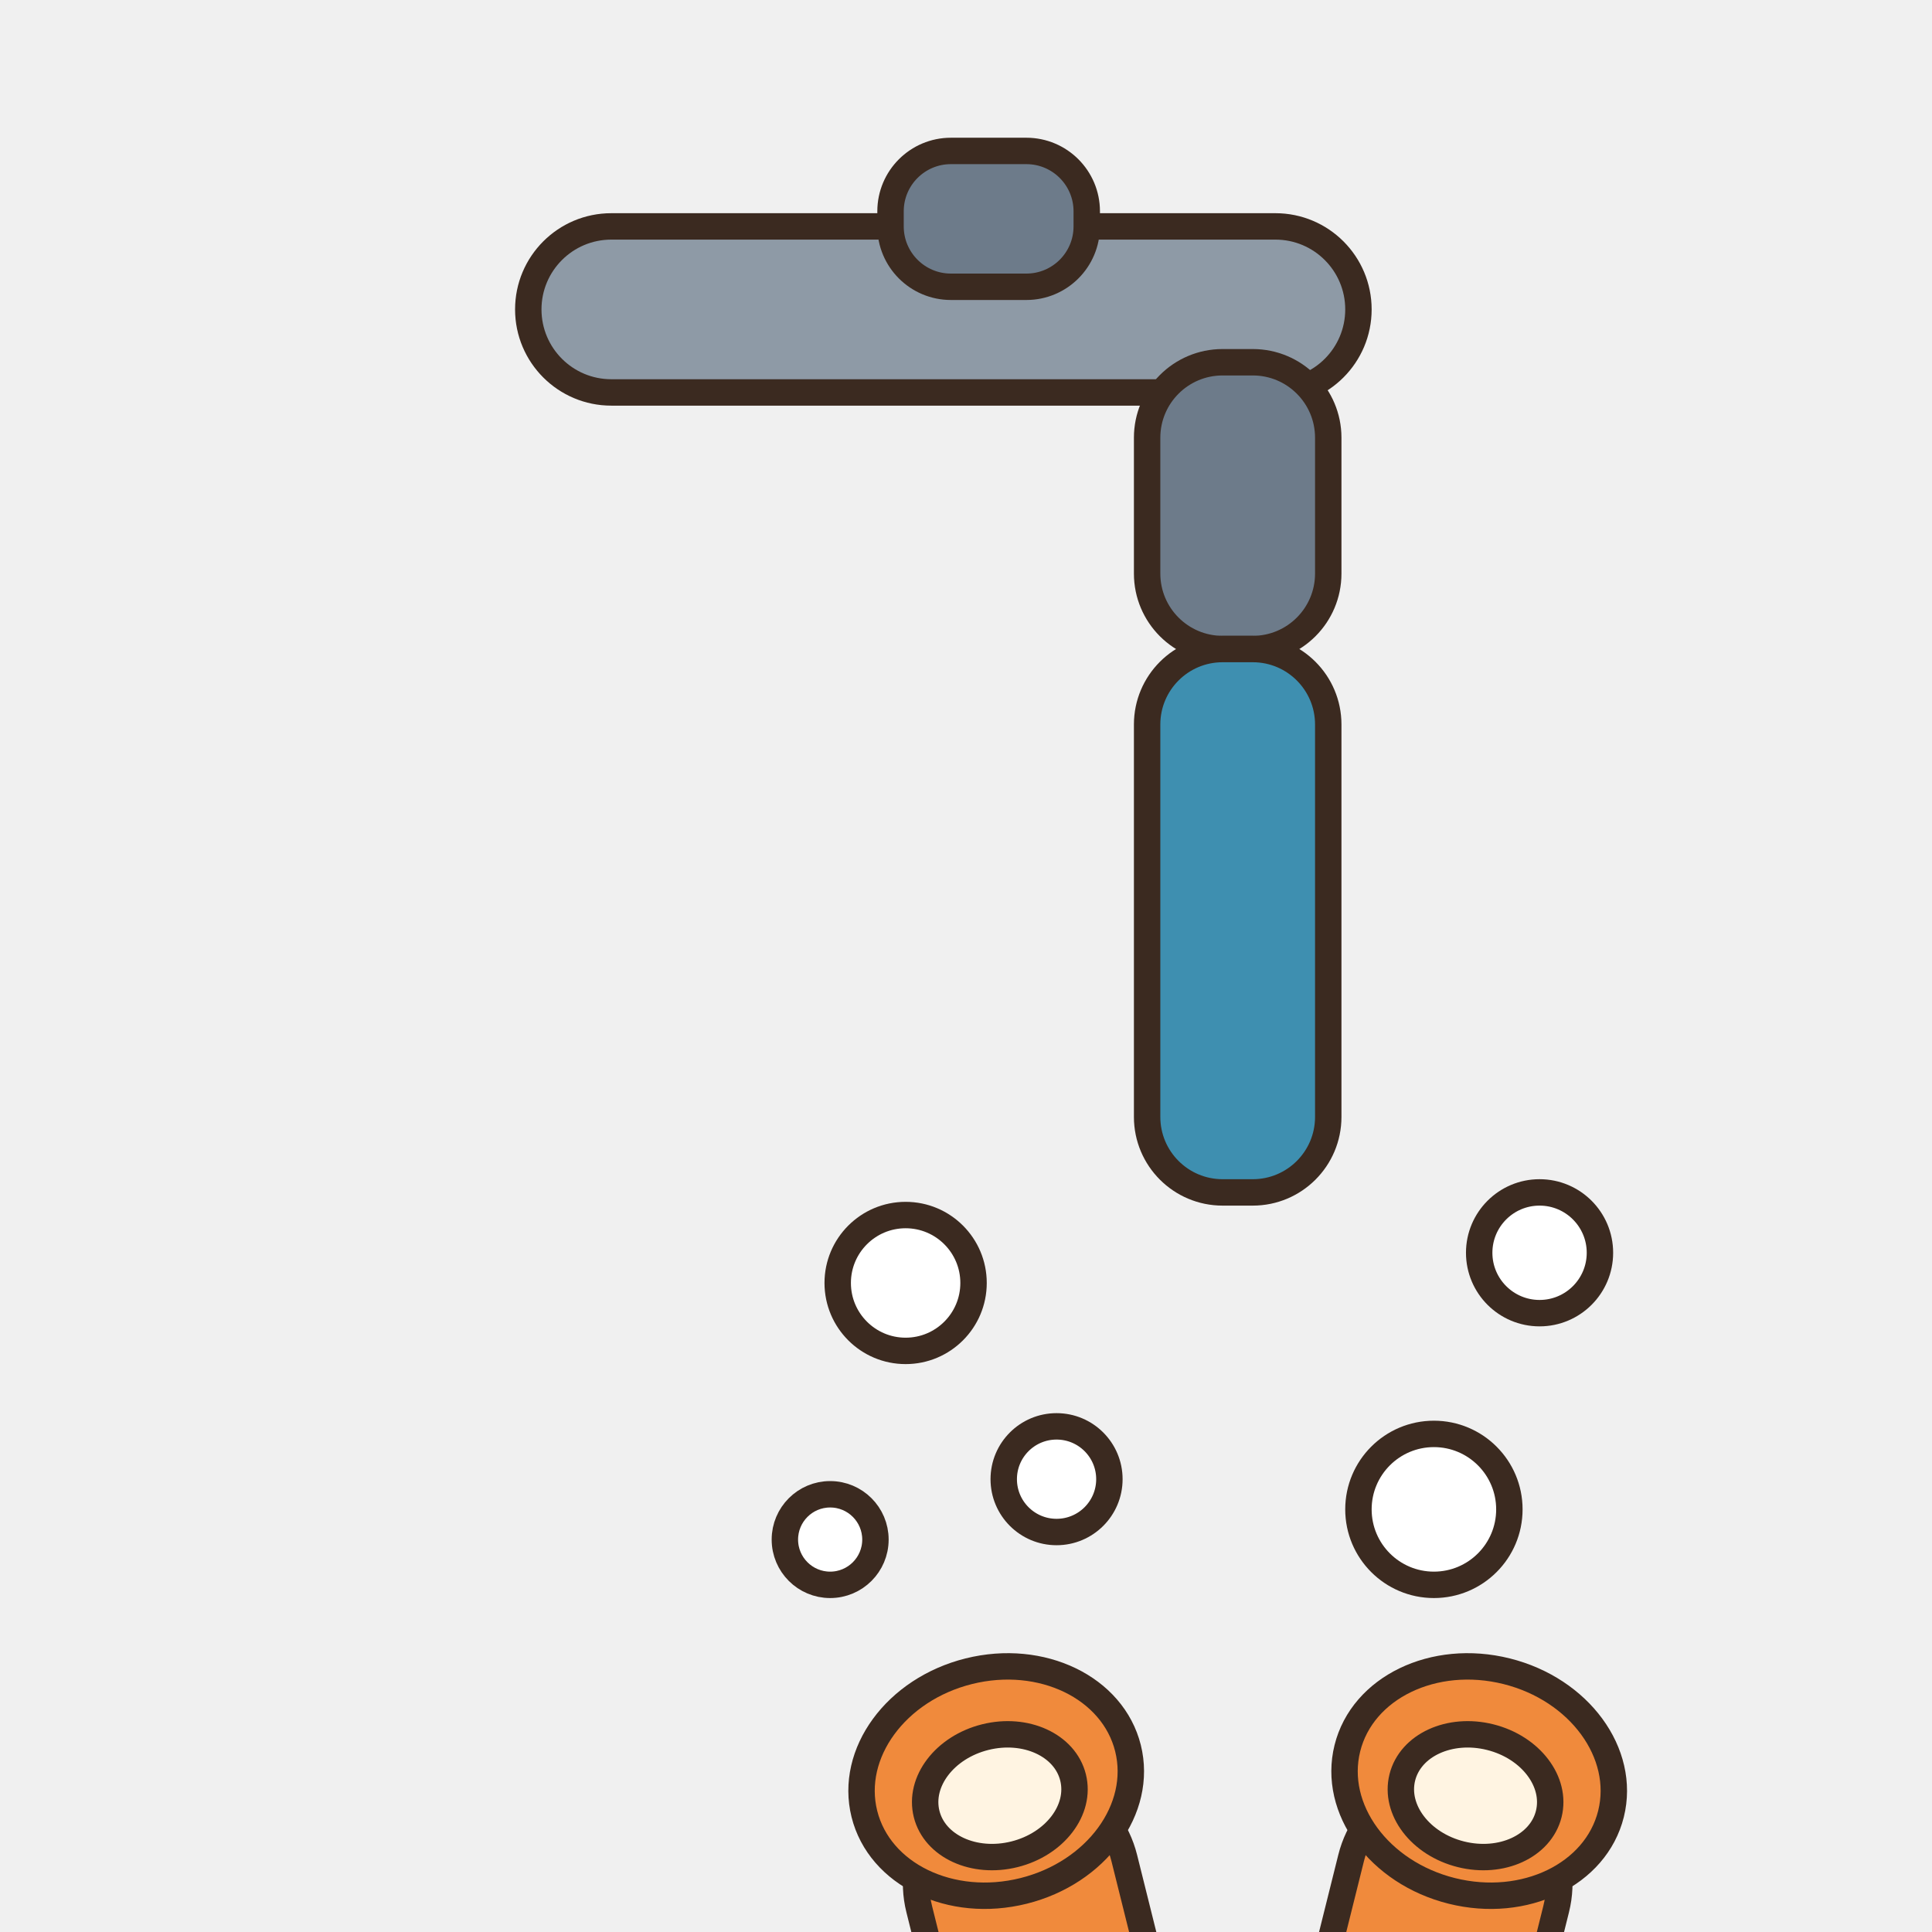
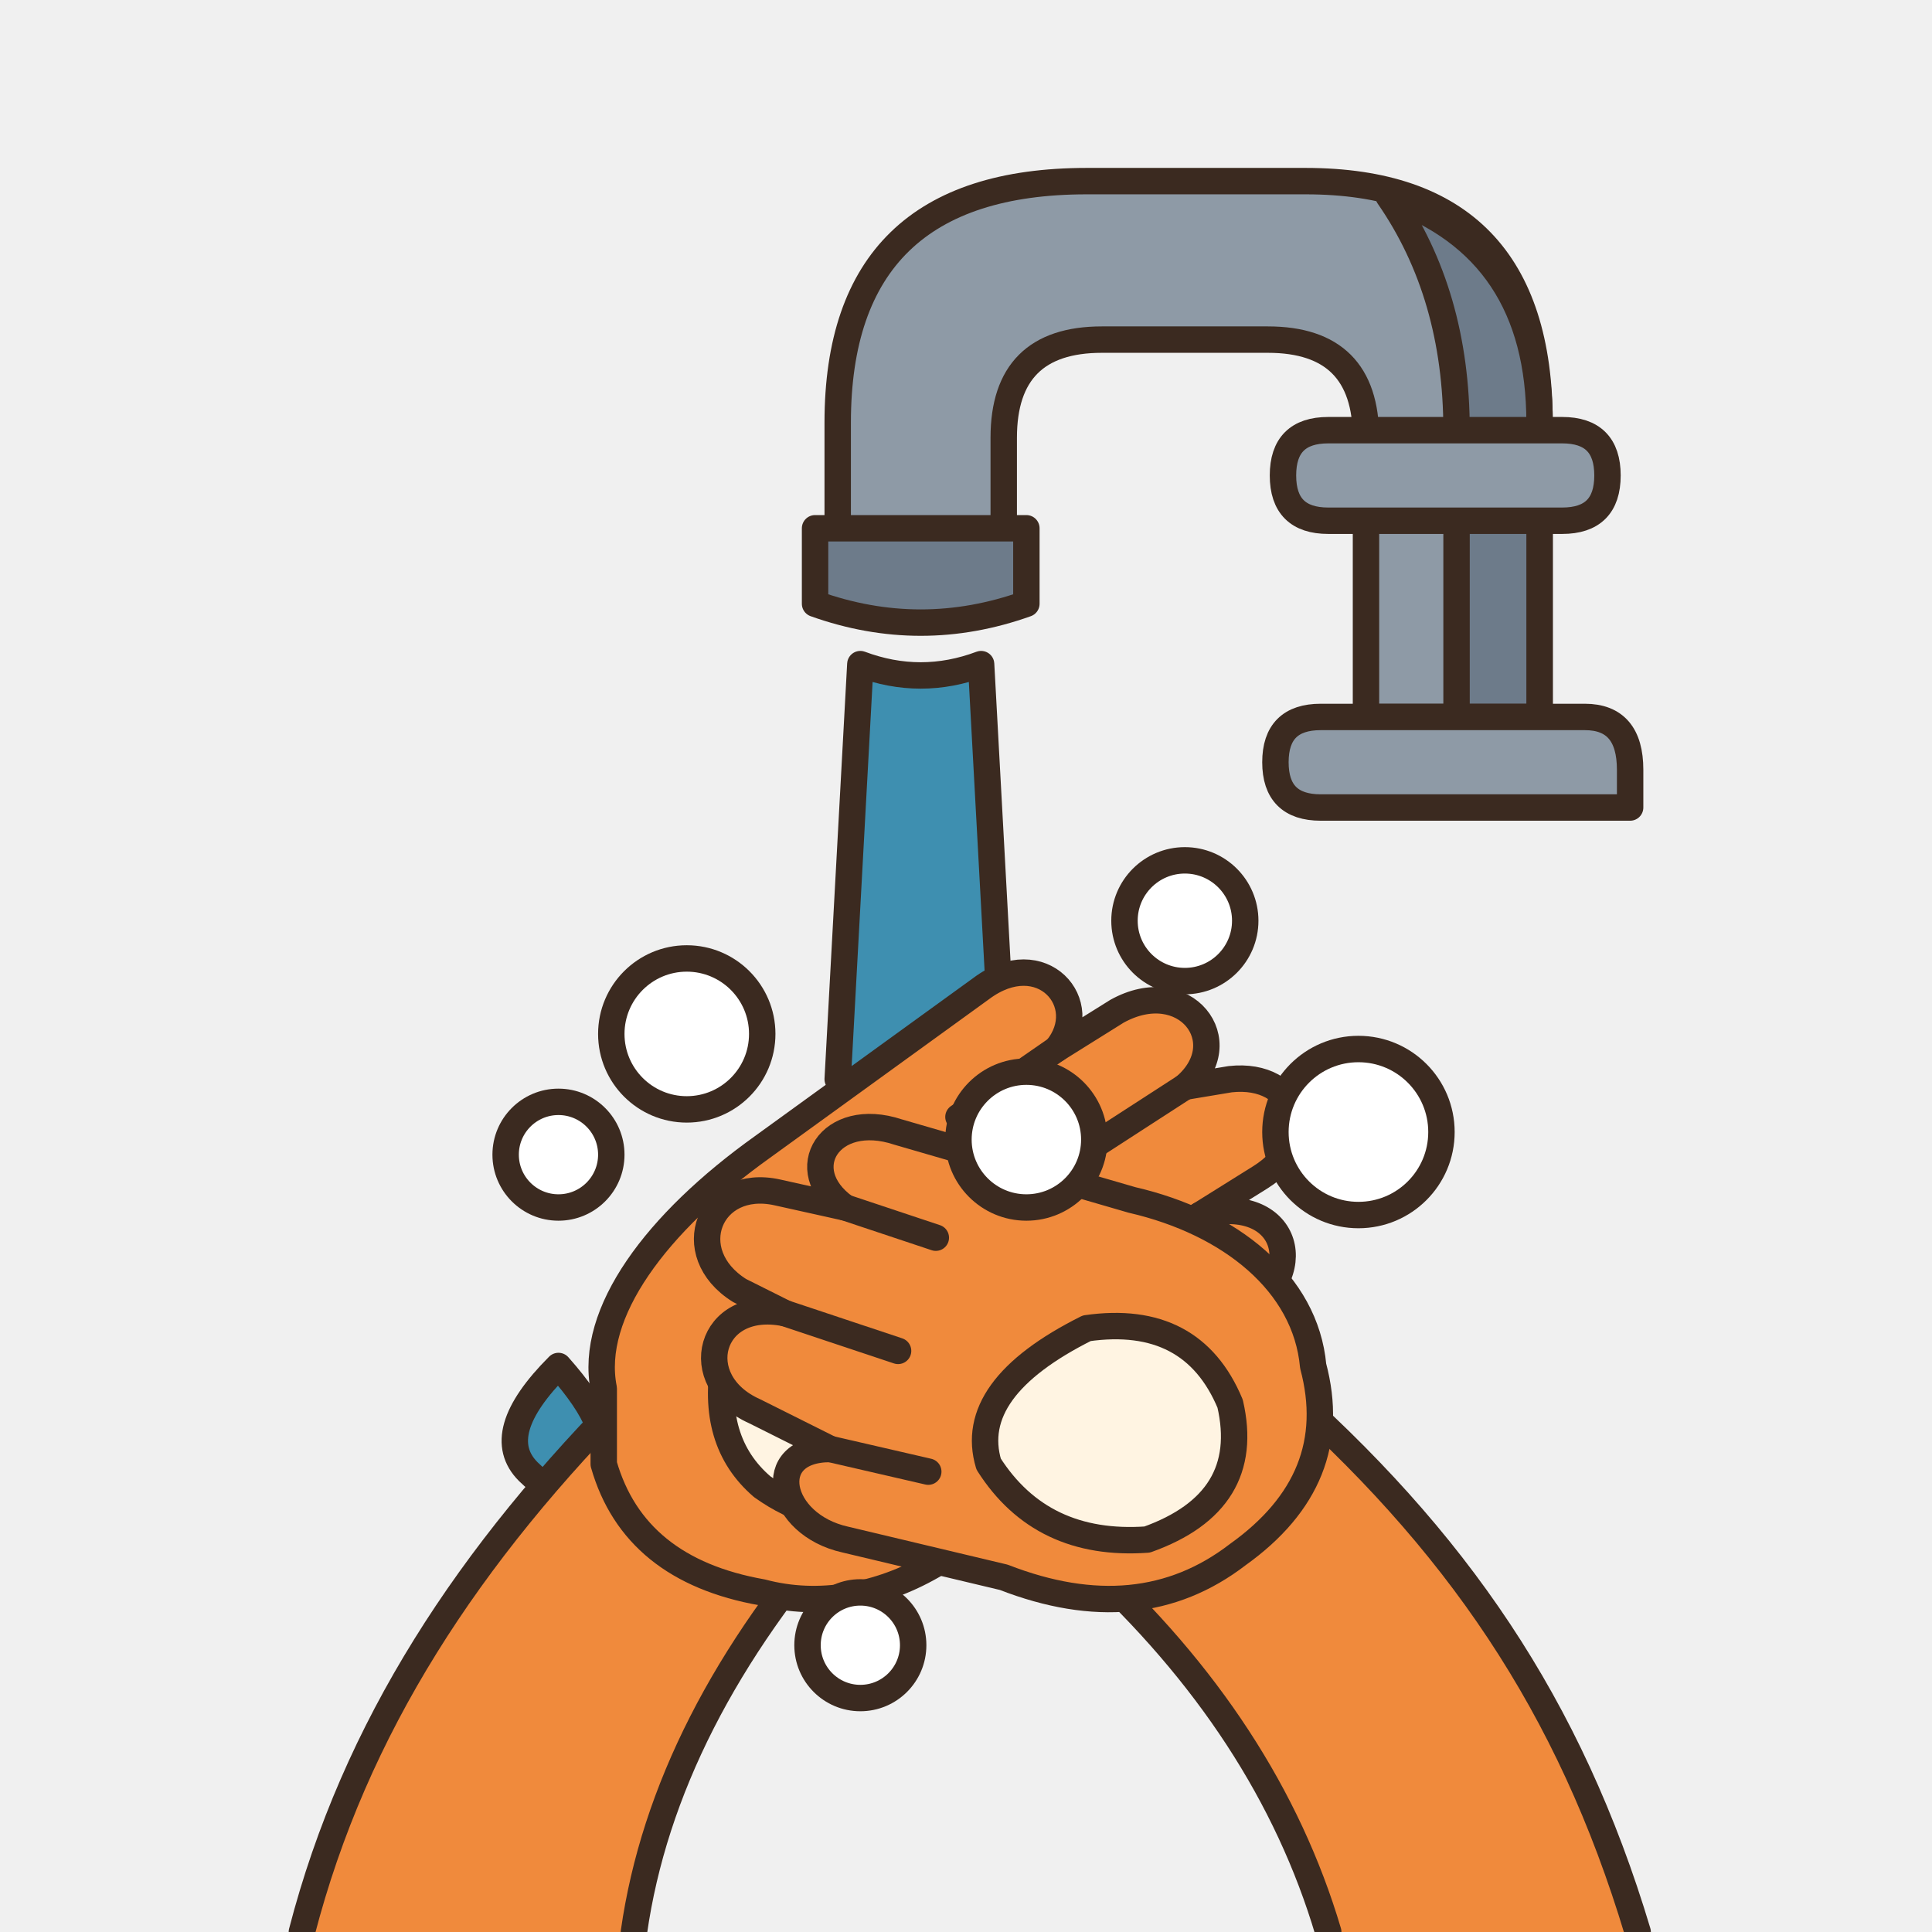
<svg xmlns="http://www.w3.org/2000/svg" viewBox="0 0 256 256">
-   <g stroke="#3B2A20" stroke-width="3.5" stroke-linecap="round" stroke-linejoin="round">
-     <rect x="70" y="30" width="110" height="22" rx="11" fill="#8E9AA6" />
-     <rect x="152" y="48" width="24" height="38" rx="10" fill="#6D7B8A" />
-     <rect x="118" y="20" width="26" height="18" rx="8" fill="#6D7B8A" />
-     <rect x="152" y="86" width="24" height="72" rx="10" fill="#3E8FB0" />
-     <g transform="translate(132 236) rotate(-14)">
-       <rect x="-14" y="0" width="28" height="80" rx="14" fill="#F08A3C" />
-       <ellipse cx="0" cy="0" rx="18" ry="15" fill="#F08A3C" />
-       <ellipse cx="0" cy="2" rx="10" ry="8" fill="#FFF4E2" />
+   <g id="washing" stroke="#3B2A20" stroke-width="3.5" stroke-linecap="round" stroke-linejoin="round">
+     <g id="tap">
+       <path d="M181 95 L181 58 Q181 45 168 45 L146 45 Q133 45 133 58 L133 76 L111 76 L111 56 Q111 24 144 24 L173 24 Q204 24 204 56 L204 95 Z" fill="#8E9AA6" />
+       <path d="M193 57 L193 95 L204 95 L204 56 Q204 33 184 26 Q193 39 193 57 Z" fill="#6D7B8A" />
+       <path d="M176 57 L207 57 Q213 57 213 63 Q213 69 207 69 L176 69 Q170 69 170 63 Q170 57 176 57 Z" fill="#8E9AA6" />
+       <path d="M175 95 L210 95 Q216 95 216 102 L216 107 L175 107 Q169 107 169 101 Q169 95 175 95 Z" fill="#8E9AA6" />
+       <path d="M108 70 L136 70 L136 80 Q122 85 108 80 Z" fill="#6D7B8A" />
    </g>
-     <g transform="translate(196 236) rotate(14)">
-       <rect x="-14" y="0" width="28" height="80" rx="14" fill="#F08A3C" />
-       <ellipse cx="0" cy="0" rx="18" ry="15" fill="#F08A3C" />
-       <ellipse cx="0" cy="2" rx="10" ry="8" fill="#FFF4E2" />
+     <g id="water" fill="#3E8FB0">
+       <path d="M114 88 Q122 91 130 88 L133 143 Q123 152 111 143 Z" />
+       <path d="M74 181 Q65 190 70 195 Q75 200 79 194 Q82 190 74 181 Z" />
+       <path d="M174 190 Q167 199 172 203 Q177 207 180 201 Q182 197 174 190 Z" />
    </g>
-     <circle cx="120" cy="170" r="9" fill="#FFFFFF" />
-     <circle cx="204" cy="166" r="8" fill="#FFFFFF" />
-     <circle cx="140" cy="196" r="7" fill="#FFFFFF" />
-     <circle cx="190" cy="200" r="10" fill="#FFFFFF" />
-     <circle cx="110" cy="204" r="6" fill="#FFFFFF" />
+     <g id="left-forearm">
+       <path d="M40 256 C47 229 62 206 84 184 L112 201 Q88 228 84 256" fill="#F08A3C" />
+     </g>
+     <g id="left-paw">
+       <path d="M80 184 C78 174 87 162 101 152 L130 131 C138 125 145 133 140 139 L148 134 C157 129 164 138 157 144 L163 143 C172 142 175 151 167 156 L159 161 C170 158 174 168 165 174 L140 189 C133 205 116 215 101 211 Q84 208 80 194 Z" fill="#F08A3C" />
+       <path d="M96 180 Q109 163 123 167 Q139 176 129 191 Q115 207 101 197 Q94 191 96 180 Z" fill="#FFF4E2" />
+       <path d="M140 139 L127 148 M157 144 L140 155 M159 161 L147 168" fill="none" />
+     </g>
+     <g id="right-forearm">
+       <path d="M217 256 C208 226 193 204 169 183 L144 207 Q168 229 176 256" fill="#F08A3C" />
+     </g>
+     <g id="right-paw">
+       <path d="M174 181 C173 170 163 162 150 159 L119 150 C110 147 105 155 112 160 L103 158 C94 156 90 166 98 171 L104 174 C94 172 91 183 100 187 L110 192 C101 192 103 202 112 204 L133 209 Q151 216 164 206 Q178 196 174 181 Z" fill="#F08A3C" />
+       <path d="M144 176 Q158 174 163 186 Q166 199 152 204 Q138 205 131 194 Q128 184 144 176 Z" fill="#FFF4E2" />
+       <path d="M112 160 L124 164 M104 174 L119 179 M110 192 L123 195" fill="none" />
+     </g>
+     <g id="soap-bubbles" fill="#FFFFFF">
+       <circle cx="91" cy="137" r="10" />
+       <circle cx="74" cy="153" r="7" />
+       <circle cx="157" cy="122" r="8" />
+       <circle cx="180" cy="150" r="11" />
+       <circle cx="136" cy="151" r="9" />
+       <circle cx="114" cy="218" r="7" />
+     </g>
  </g>
</svg>
